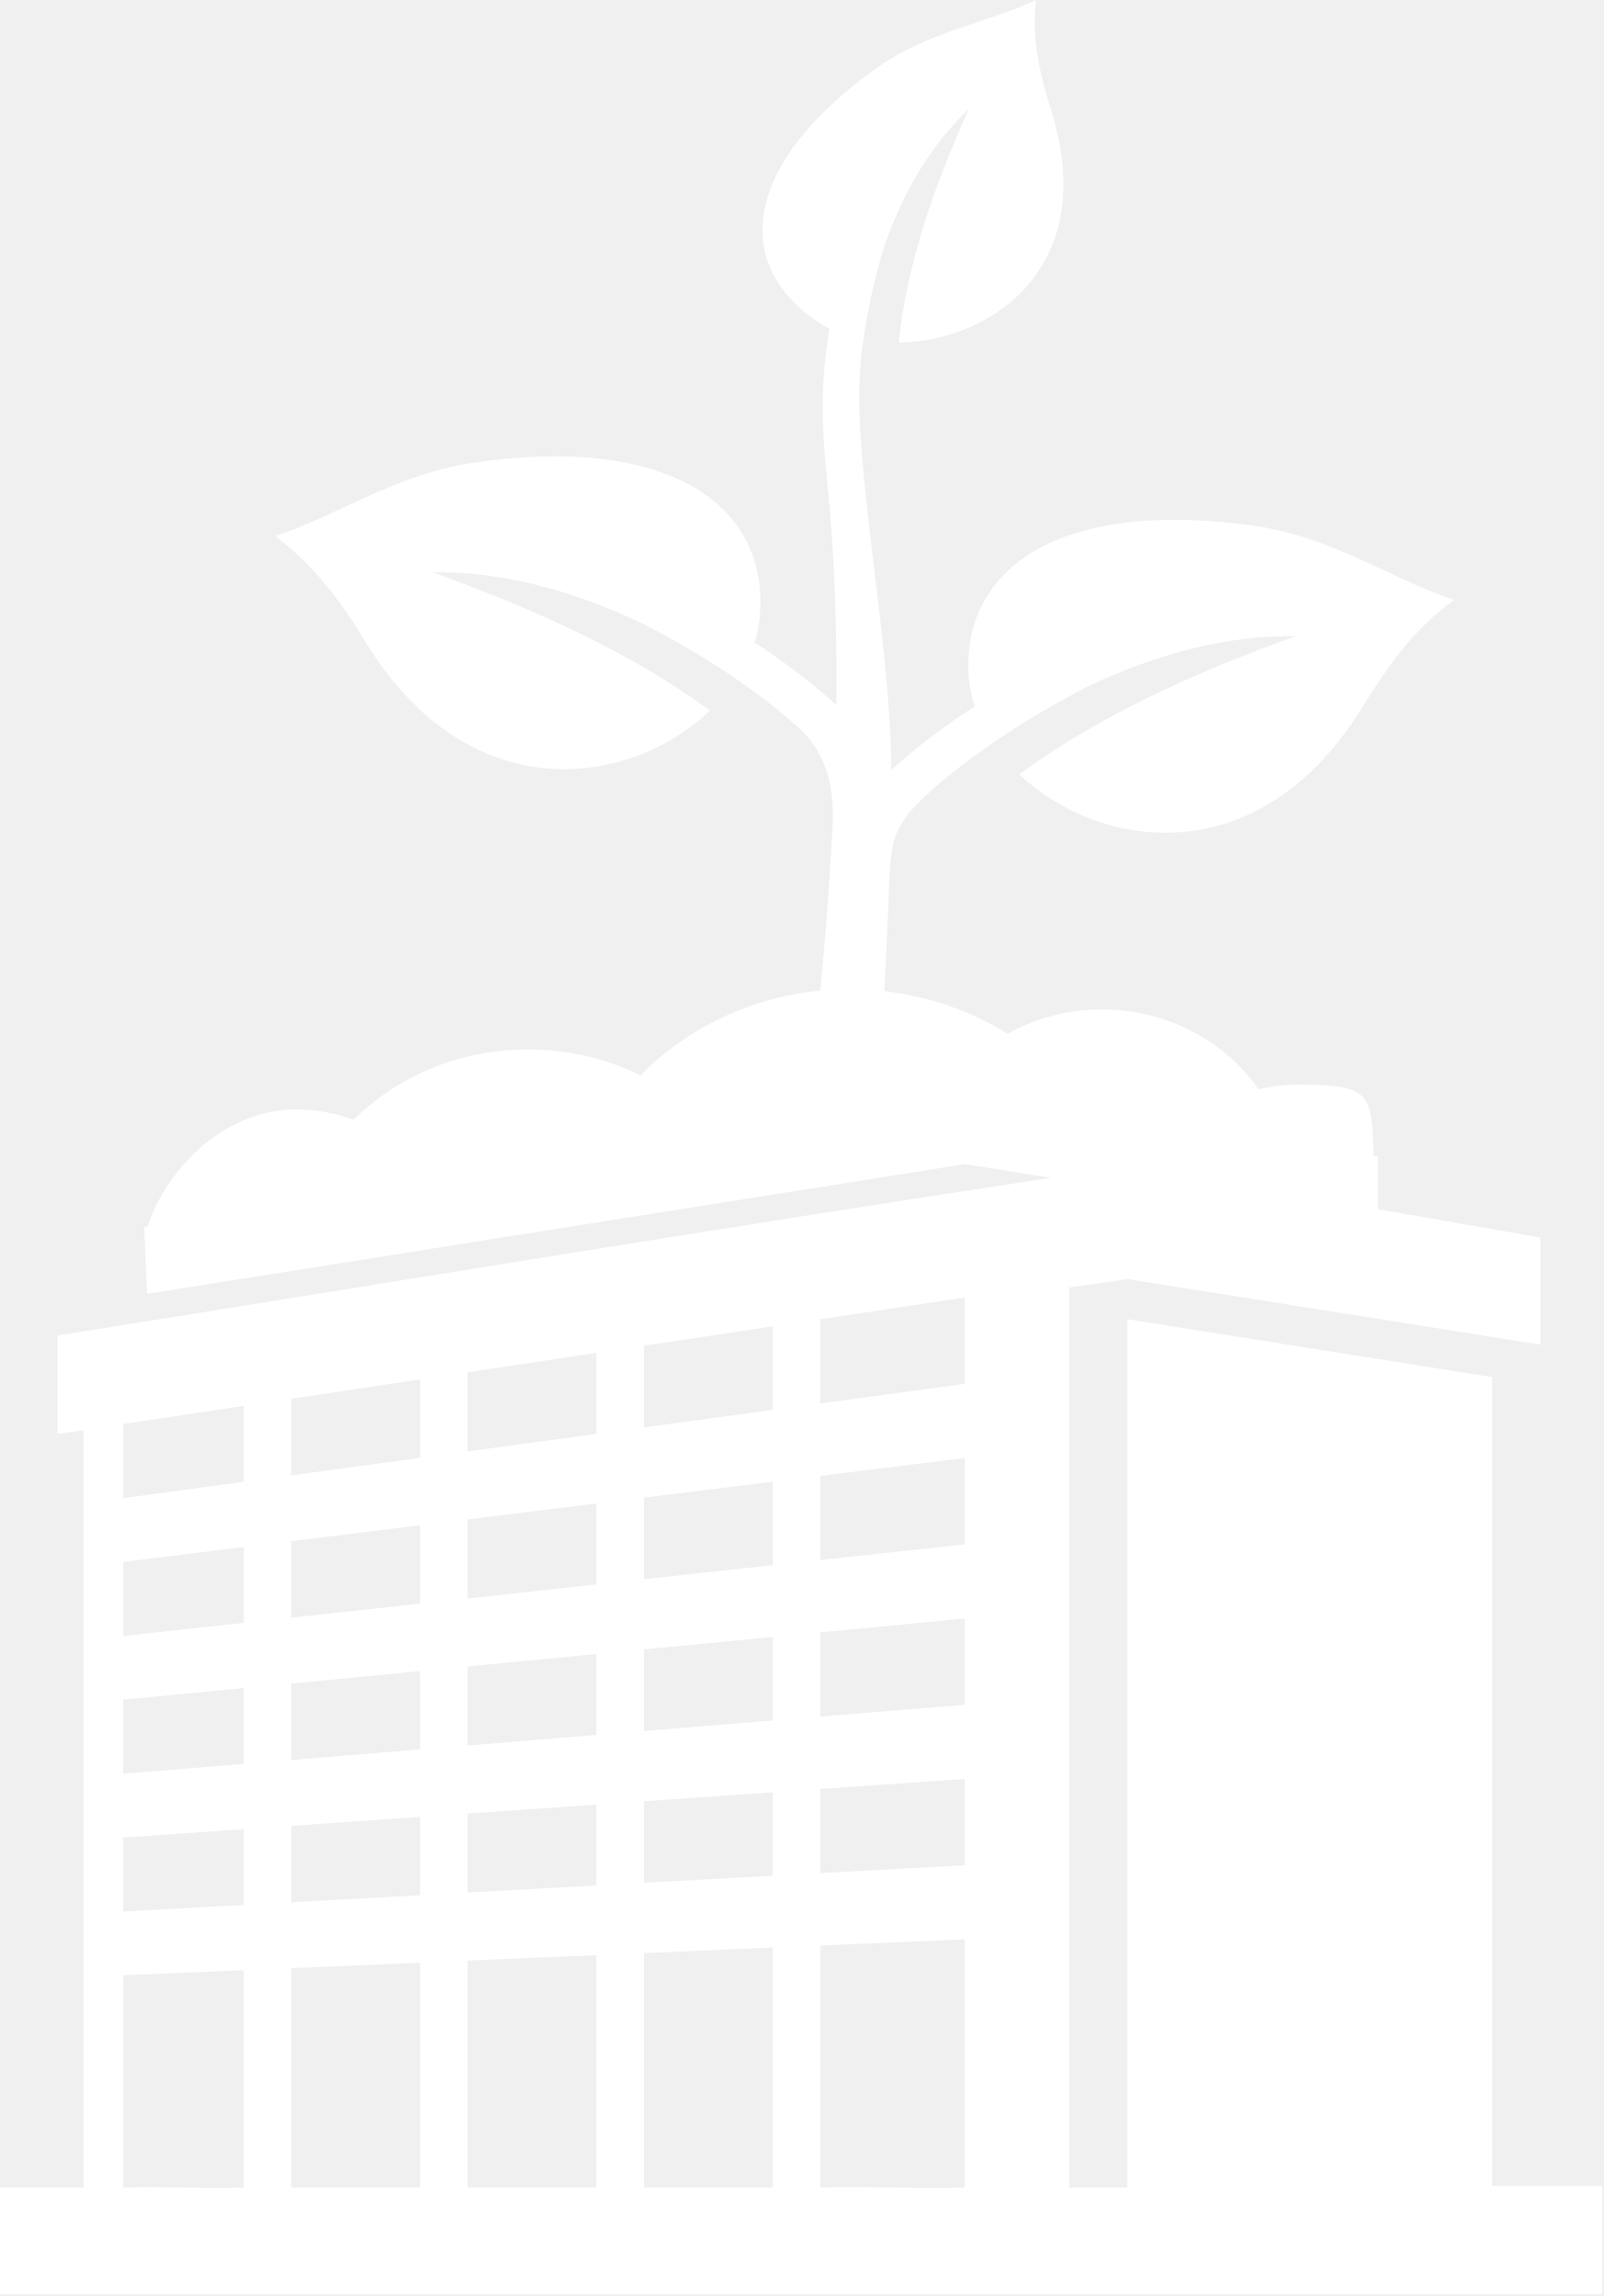
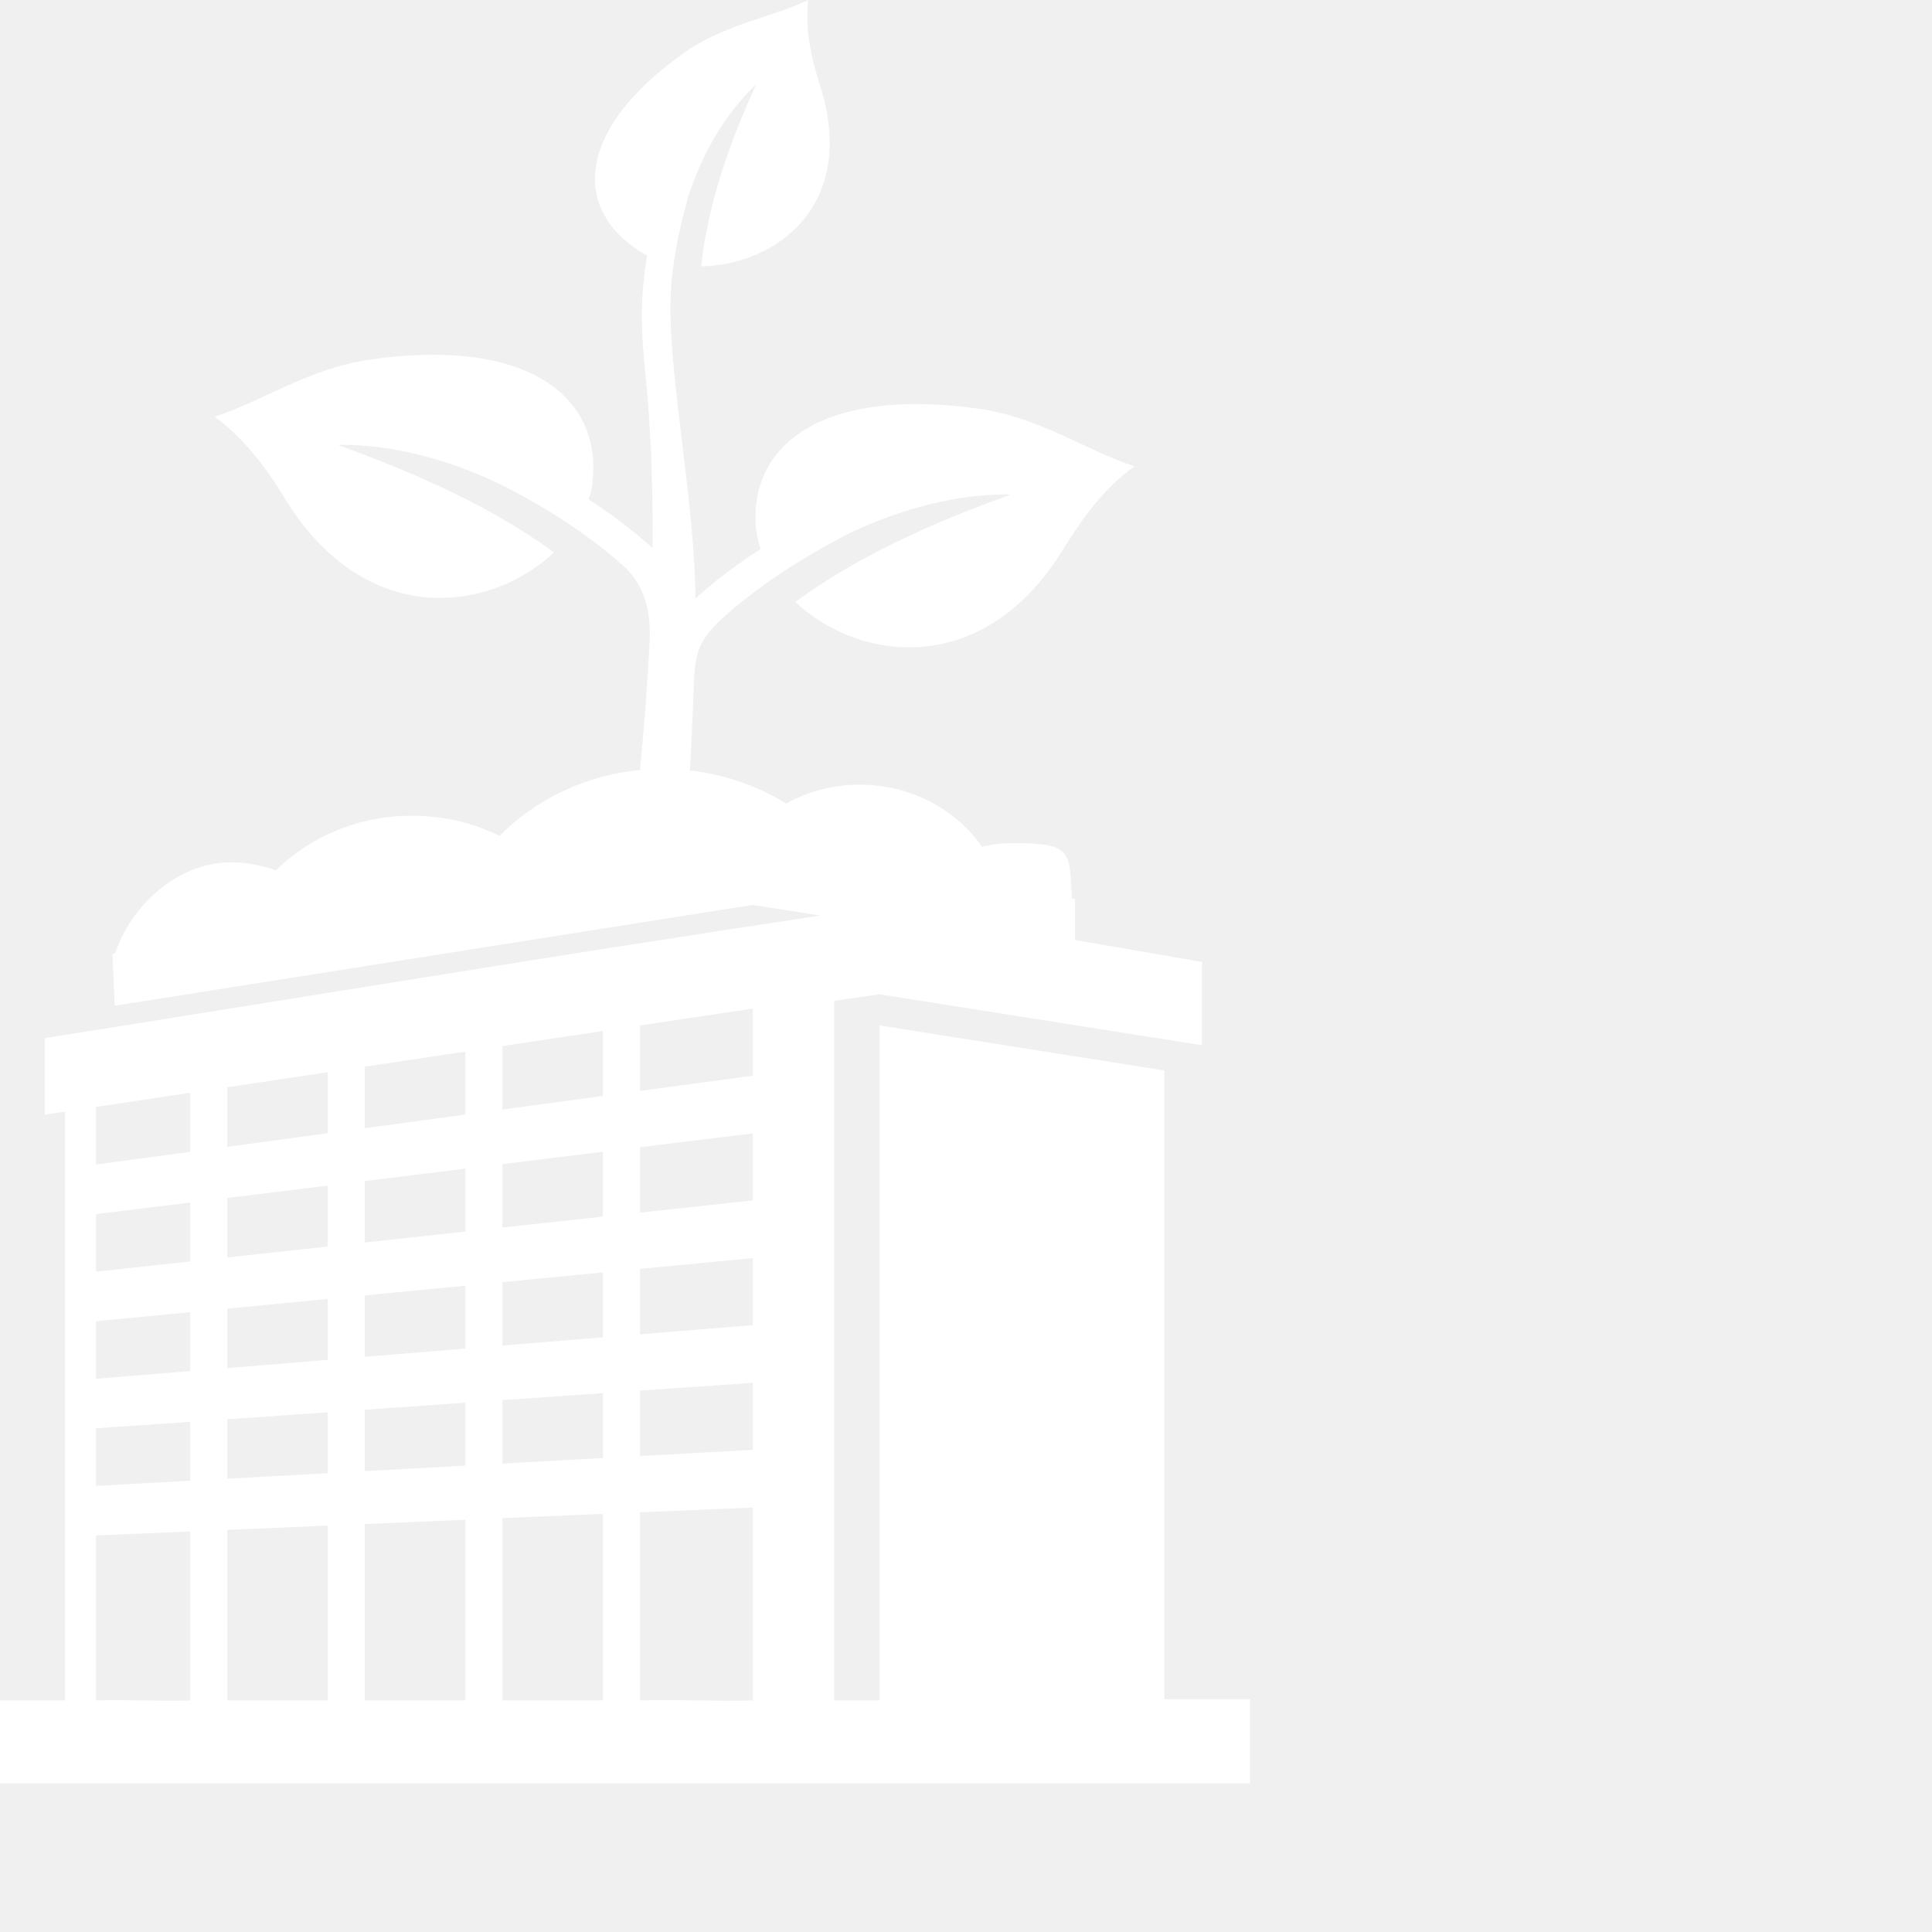
- <svg xmlns="http://www.w3.org/2000/svg" xmlns:xlink="http://www.w3.org/1999/xlink" width="259px" height="371px" viewBox="0 0 259 371" version="1.1">
-   <defs>
-     <polygon id="path-1" points="129.4 370.692 0 370.692 0 0 129.4 0 258.8 0 258.8 370.692" />
-   </defs>
-   <g id="Iconsv2" stroke="none" stroke-width="1" fill="none" fill-rule="evenodd">
-     <g id="Artboard" transform="translate(-2286, -2391)">
-       <g id="Group-4-Copy" transform="translate(2168, 2363)">
-         <g id="Page-1" transform="translate(118, 28)">
-           <mask id="mask-2" fill="white">
-             <use xlink:href="#path-1" />
-           </mask>
-           <g id="Clip-2" />
-           <path d="M155.856,223.612 L132.512,226.777 L132.512,213.161 L155.856,209.658 L155.856,223.612 Z M155.856,249.539 C148.097,250.378 140.314,251.223 132.512,252.074 L132.512,238.472 C140.314,237.511 148.097,236.553 155.856,235.6 L155.856,249.539 Z M155.856,275.466 C148.097,276.097 140.314,276.731 132.512,277.371 L132.512,263.769 C140.314,263.018 148.097,262.27 155.856,261.526 L155.856,275.466 Z M155.856,301.392 C148.098,301.812 140.314,302.236 132.512,302.666 L132.512,289.065 C140.314,288.523 148.097,287.987 155.856,287.453 L155.856,301.392 Z M155.856,353.48 C148.098,353.691 140.314,353.263 132.512,353.48 L132.512,314.363 C140.314,314.031 148.098,313.703 155.856,313.38 L155.856,353.48 Z M124.835,227.821 L104.024,230.646 L104.024,217.445 L124.835,214.317 L124.835,227.821 Z M124.835,252.908 L104.024,255.178 L104.024,241.99 L124.835,239.419 L124.835,252.908 Z M124.835,277.999 L104.024,279.71 L104.024,266.519 L124.835,264.508 L124.835,277.999 Z M124.835,303.089 L104.024,304.239 L104.024,291.051 L124.835,289.599 L124.835,303.089 Z M124.835,353.48 L104.024,353.48 L104.024,315.581 L124.835,314.689 L124.835,353.48 Z M96.345,231.693 L75.535,234.522 L75.535,221.733 L96.345,218.6 L96.345,231.693 Z M96.345,256.015 L75.535,258.288 L75.535,245.51 L96.345,242.937 L96.345,256.015 Z M96.345,280.34 L75.535,282.054 L75.535,269.275 L96.345,267.261 L96.345,280.34 Z M96.345,304.665 L75.535,305.82 L75.535,293.04 L96.345,291.587 L96.345,304.665 Z M96.345,353.48 L75.535,353.48 L75.535,316.805 L96.345,315.912 L96.345,353.48 Z M67.858,235.567 L47.046,238.395 L47.046,226.017 L67.858,222.887 L67.858,235.567 Z M67.858,259.126 L47.046,261.395 L47.046,249.031 L67.858,246.461 L67.858,259.126 Z M67.858,282.685 L47.046,284.395 L47.046,272.03 L67.858,270.018 L67.858,282.685 Z M67.858,306.244 L47.046,307.394 L47.046,295.028 L67.858,293.578 L67.858,306.244 Z M67.858,353.48 L47.046,353.48 L47.046,318.028 L67.858,317.138 L67.858,353.48 Z M39.368,239.439 L19.897,242.079 L19.897,230.095 L39.368,227.172 L39.368,239.439 Z M39.368,262.231 L19.897,264.347 L19.897,252.375 L39.368,249.976 L39.368,262.231 Z M39.368,285.023 L19.897,286.612 L19.897,274.641 L39.368,272.769 L39.368,285.023 Z M39.368,307.816 C32.864,308.173 26.372,308.527 19.897,308.878 L19.897,296.907 C26.372,296.462 32.864,296.015 39.368,295.562 L39.368,307.816 Z M39.368,353.48 C32.864,353.662 26.372,353.305 19.897,353.48 L19.897,331.143 L19.897,319.174 C26.372,318.904 32.864,318.63 39.368,318.354 L39.368,353.48 Z M241.044,353.217 L241.044,222.519 L182.121,213.169 L182.121,353.48 L172.706,353.48 L172.706,208.044 C175.812,207.592 178.957,207.14 182.121,206.683 L248.848,217.271 L248.848,199.968 L222.583,195.402 L222.583,186.884 L221.931,186.772 C221.407,176.956 222.04,175.255 209.66,175.255 C207.425,175.255 205.374,175.514 203.324,176.038 C197.92,168.266 188.6,163.114 177.977,163.114 C172.477,163.114 167.26,164.513 162.788,167.046 C156.916,163.379 150.113,161.02 142.845,160.147 C143.125,154.734 143.403,149.32 143.589,143.994 C143.869,135.347 144.149,133.164 151.417,126.879 C154.492,124.257 157.754,121.814 161.11,119.542 C165.768,116.4 170.708,113.518 175.925,110.811 C186.643,105.747 198.199,102.602 209.38,102.776 C192.794,108.715 177.325,115.787 164.651,125.131 C177.697,137.443 203.511,141.285 220.098,114.216 C224.291,107.405 228.764,101.291 234.914,96.927 C225.037,93.783 215.439,86.796 202.671,84.964 C170.708,80.421 154.865,92.212 156.543,110.025 C156.73,111.421 157.01,112.73 157.474,114.129 C152.631,117.272 148.065,120.678 143.962,124.434 C143.962,104.173 137.811,75.183 138.931,60.076 C139.025,57.982 139.304,56.06 139.584,54.051 C140.235,49.686 141.26,45.32 142.473,40.953 C145.363,31.959 150.021,23.752 156.543,17.552 C150.765,30.3 146.479,42.874 145.176,55.361 C160.458,55.1 177.605,42.874 169.87,18.075 C167.912,11.875 166.609,5.939 167.353,0 C159.713,3.665 149.741,5.065 141.355,11.178 C120.198,26.371 118.615,42.001 130.915,51.171 C131.849,51.954 132.966,52.567 133.991,53.092 C133.525,55.711 133.246,58.331 133.059,60.95 C132.502,68.808 133.432,75.009 134.086,82.781 C134.922,93.26 135.204,103.65 135.108,113.953 C131.101,110.287 126.629,106.882 121.878,103.825 C122.343,102.516 122.622,101.117 122.716,99.72 C124.394,81.993 108.551,70.118 76.588,74.746 C63.913,76.582 54.221,83.479 44.439,86.621 C50.494,91.076 55.062,97.101 59.162,103.913 C75.844,130.982 101.655,127.225 114.703,114.827 C101.935,105.484 86.56,98.5 69.878,92.473 C81.06,92.298 92.615,95.443 103.427,100.594 C108.644,103.213 113.586,106.095 118.244,109.238 C121.971,111.772 125.512,114.477 128.96,117.534 C133.991,122.075 134.832,128.1 134.46,134.213 C133.991,142.858 133.339,151.502 132.502,160.058 C121.041,161.195 110.789,166.261 103.427,173.769 C98.021,171.062 91.869,169.576 85.253,169.576 C74.164,169.576 64.193,173.943 57.111,180.929 C54.221,179.882 51.056,179.269 47.795,179.269 C36.618,179.269 27.081,188.386 23.853,198.152 L23.285,198.25 L23.357,199.885 C23.335,199.97 23.306,200.051 23.285,200.136 L23.367,200.123 L23.756,209.063 C67.79,202.078 111.822,195.091 155.856,188.105 L169.81,190.321 C116.19,198.428 62.784,207.292 9.285,215.803 L9.285,231.698 L13.491,231.089 L13.491,353.48 L-0,353.48 L-0,370.692 L258.8,370.692 L258.8,353.217 L241.044,353.217 Z" id="Fill-1" fill="#FFFFFF" mask="url(#mask-2)" />
-         </g>
-       </g>
-     </g>
+ <svg xmlns="http://www.w3.org/2000/svg" width="400px" height="400px" viewBox="0 0 400 400" version="1.1">
+   <defs />
+   <g id="img_list-growthstock" fill="#ffffff" stroke="none" stroke-width="1" fill-rule="evenodd">
+     <path d="M155.856,222.713 L132.512,225.864 L132.512,212.303 L155.856,208.814 L155.856,222.713 Z M155.856,248.534 C148.097,249.371 140.314,250.213 132.512,251.059 L132.512,237.513 C140.314,236.555 148.097,235.601 155.856,234.652 L155.856,248.534 Z M155.856,274.358 C148.097,274.986 140.314,275.617 132.512,276.255 L132.512,262.708 C140.314,261.96 148.097,261.215 155.856,260.473 L155.856,274.358 Z M155.856,300.179 C148.098,300.598 140.314,301.02 132.512,301.448 L132.512,287.902 C140.314,287.362 148.097,286.828 155.856,286.297 L155.856,300.179 Z M155.856,352.058 C148.098,352.267 140.314,351.841 132.512,352.058 L132.512,313.098 C140.314,312.767 148.098,312.44 155.856,312.118 L155.856,352.058 Z M124.835,226.904 L104.024,229.718 L104.024,216.57 L124.835,213.455 L124.835,226.904 Z M124.835,251.891 L104.024,254.151 L104.024,241.016 L124.835,238.456 L124.835,251.891 Z M124.835,276.88 L104.024,278.584 L104.024,265.446 L124.835,263.444 L124.835,276.88 Z M124.835,301.869 L104.024,303.014 L104.024,289.879 L124.835,288.433 L124.835,301.869 Z M124.835,352.058 L104.024,352.058 L104.024,314.311 L124.835,313.423 L124.835,352.058 Z M96.345,230.76 L75.535,233.578 L75.535,220.84 L96.345,217.72 L96.345,230.76 Z M96.345,254.985 L75.535,257.249 L75.535,244.522 L96.345,241.959 L96.345,254.985 Z M96.345,279.212 L75.535,280.919 L75.535,268.191 L96.345,266.185 L96.345,279.212 Z M96.345,303.439 L75.535,304.589 L75.535,291.861 L96.345,290.414 L96.345,303.439 Z M96.345,352.058 L75.535,352.058 L75.535,315.531 L96.345,314.641 L96.345,352.058 Z M67.858,234.619 L47.046,237.436 L47.046,225.107 L67.858,221.99 L67.858,234.619 Z M67.858,258.083 L47.046,260.343 L47.046,248.029 L67.858,245.469 L67.858,258.083 Z M67.858,281.548 L47.046,283.251 L47.046,270.935 L67.858,268.931 L67.858,281.548 Z M67.858,305.012 L47.046,306.157 L47.046,293.841 L67.858,292.396 L67.858,305.012 Z M67.858,352.058 L47.046,352.058 L47.046,316.749 L67.858,315.861 L67.858,352.058 Z M39.368,238.475 L19.897,241.105 L19.897,229.169 L39.368,226.258 L39.368,238.475 Z M39.368,261.176 L19.897,263.284 L19.897,251.359 L39.368,248.97 L39.368,261.176 Z M39.368,283.876 L19.897,285.459 L19.897,273.536 L39.368,271.671 L39.368,283.876 Z M39.368,306.578 C32.864,306.933 26.372,307.285 19.897,307.635 L19.897,295.712 C26.372,295.269 32.864,294.824 39.368,294.373 L39.368,306.578 Z M39.368,352.058 C32.864,352.239 26.372,351.883 19.897,352.058 L19.897,329.811 L19.897,317.89 C26.372,317.62 32.864,317.348 39.368,317.073 L39.368,352.058 Z M241.044,351.796 L241.044,221.623 L182.121,212.311 L182.121,352.058 L172.706,352.058 L172.706,207.207 C175.812,206.757 178.957,206.306 182.121,205.852 L248.848,216.397 L248.848,199.163 L222.583,194.616 L222.583,186.132 L221.931,186.02 C221.407,176.244 222.04,174.55 209.66,174.55 C207.425,174.55 205.374,174.808 203.324,175.329 C197.92,167.589 188.6,162.457 177.977,162.457 C172.477,162.457 167.26,163.851 162.788,166.374 C156.916,162.722 150.113,160.372 142.845,159.503 C143.125,154.112 143.403,148.719 143.589,143.414 C143.869,134.802 144.149,132.628 151.417,126.368 C154.492,123.757 157.754,121.324 161.11,119.061 C165.768,115.931 170.708,113.061 175.925,110.366 C186.643,105.321 198.199,102.189 209.38,102.362 C192.794,108.277 177.325,115.321 164.651,124.627 C177.697,136.89 203.511,140.716 220.098,113.757 C224.291,106.973 228.764,100.884 234.914,96.537 C225.037,93.405 215.439,86.447 202.671,84.622 C170.708,80.097 154.865,91.841 156.543,109.583 C156.73,110.973 157.01,112.277 157.474,113.669 C152.631,116.8 148.065,120.193 143.962,123.933 C143.962,103.754 137.811,74.881 138.931,59.834 C139.025,57.749 139.304,55.835 139.584,53.834 C140.235,49.486 141.26,45.137 142.473,40.789 C145.363,31.83 150.021,23.657 156.543,17.481 C150.765,30.178 146.479,42.701 145.176,55.138 C160.458,54.879 177.605,42.701 169.87,18.002 C167.912,11.827 166.609,5.915 167.353,0 C159.713,3.65 149.741,5.045 141.355,11.133 C120.198,26.265 118.615,41.832 130.915,50.965 C131.849,51.745 132.966,52.355 133.991,52.879 C133.525,55.487 133.246,58.097 133.059,60.705 C132.502,68.531 133.432,74.707 134.086,82.447 C134.922,92.884 135.204,103.233 135.108,113.495 C131.101,109.843 126.629,106.452 121.878,103.407 C122.343,102.103 122.622,100.71 122.716,99.319 C124.394,81.663 108.551,69.836 76.588,74.446 C63.913,76.273 54.221,83.143 44.439,86.273 C50.494,90.71 55.062,96.711 59.162,103.494 C75.844,130.455 101.655,126.713 114.703,114.365 C101.935,105.059 86.56,98.103 69.878,92.101 C81.06,91.927 92.615,95.059 103.427,100.189 C108.644,102.797 113.586,105.668 118.244,108.798 C121.971,111.322 125.512,114.016 128.96,117.061 C133.991,121.584 134.832,127.585 134.46,133.673 C133.991,142.283 133.339,150.892 132.502,159.414 C121.041,160.546 110.789,165.592 103.427,173.07 C98.021,170.373 91.869,168.893 85.253,168.893 C74.164,168.893 64.193,173.243 57.111,180.2 C54.221,179.158 51.056,178.547 47.795,178.547 C36.618,178.547 27.081,187.628 23.853,197.355 L23.285,197.452 L23.357,199.081 C23.335,199.166 23.306,199.246 23.285,199.331 L23.367,199.318 L23.756,208.221 C67.79,201.264 111.822,194.306 155.856,187.348 L169.81,189.555 C116.19,197.63 62.784,206.457 9.285,214.935 L9.285,230.765 L13.491,230.16 L13.491,352.058 L-0,352.058 L-0,369.2 L258.8,369.2 L258.8,351.796 L241.044,351.796 Z" id="Fill-1" />
  </g>
</svg>
